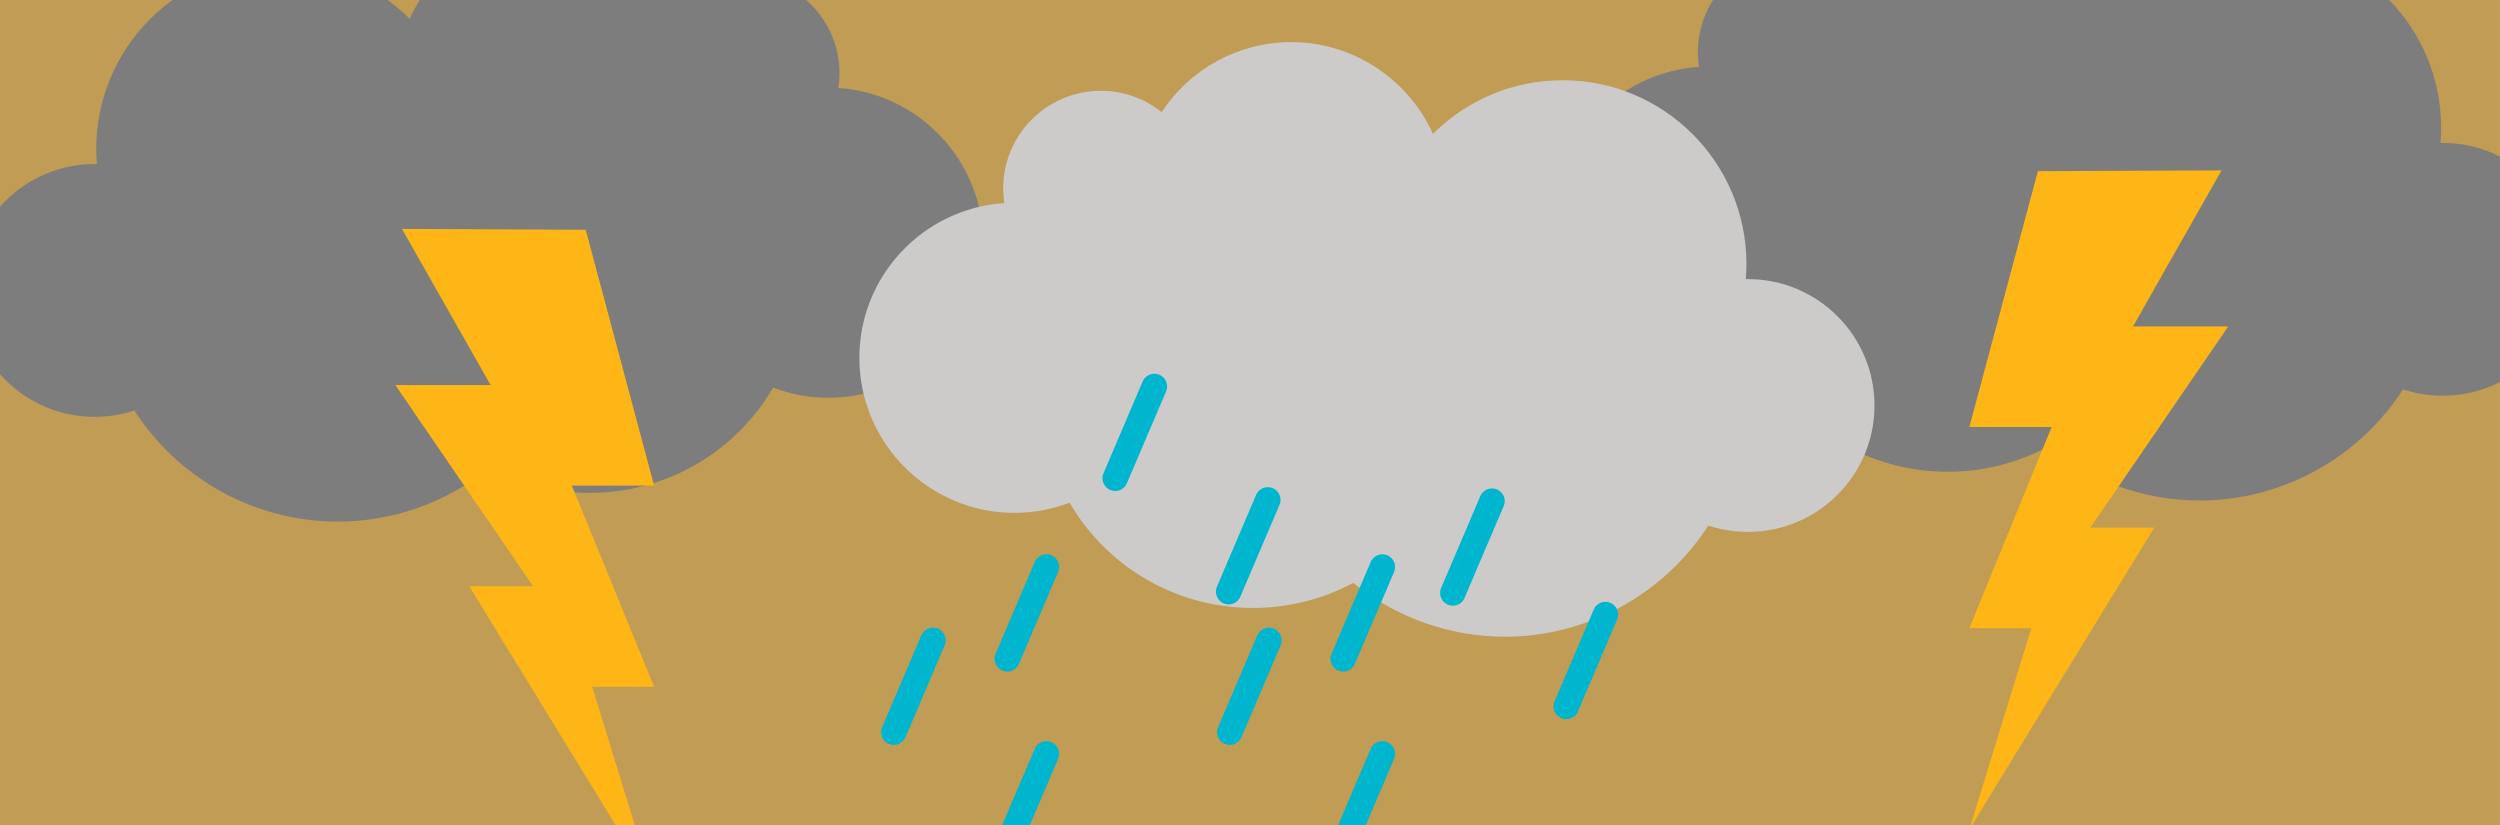
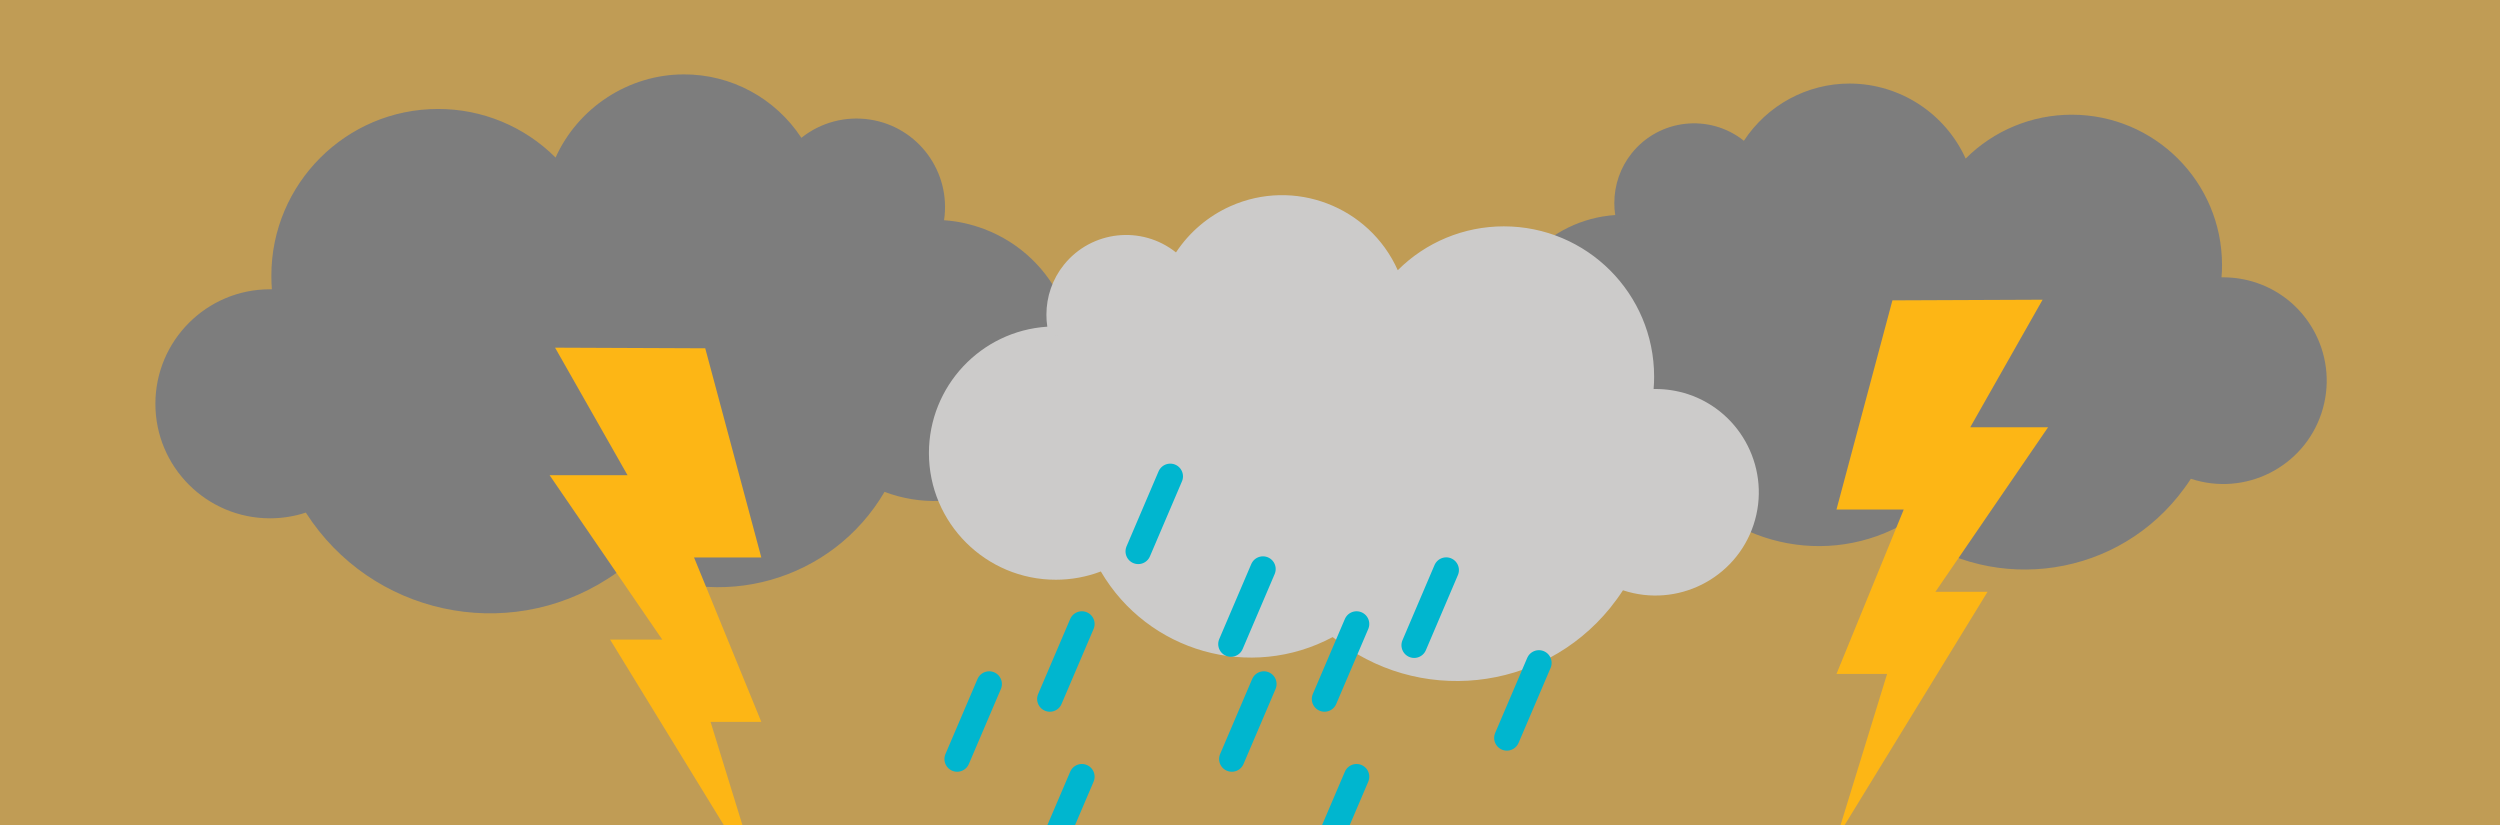
- <svg xmlns="http://www.w3.org/2000/svg" xmlns:xlink="http://www.w3.org/1999/xlink" version="1.1" x="0px" y="0px" viewBox="0 0 1966 648" style="enable-background:new 0 0 1966 648;" xml:space="preserve">
+ <svg xmlns="http://www.w3.org/2000/svg" version="1.1" id="Layer_1" x="0px" y="0px" viewBox="0 0 1966 648" style="enable-background:new 0 0 1966 648;" xml:space="preserve">
  <style type="text/css">
- 	.st0{fill:#00B6CF;}
- 	.st1{fill:#C09C55;}
+ 	.st0{fill:#C09C55;}
+ 	.st1{fill:#7D7D7D;}
	.st2{fill:#FDB615;}
- 	.st3{fill:#5E54A4;}
- 	.st4{fill:#DF1C4D;}
- 	.st5{fill:#4C4D4D;}
- 	.st6{fill:#7D7D7D;}
- 	.st7{fill:#4F3613;}
- 	.st8{fill:#010101;}
- 	.st9{fill:#B1E1EB;}
- 	.st10{fill:#60CAE6;}
- 	.st11{clip-path:url(#SVGID_2_);fill:#FFFFFF;}
- 	.st12{clip-path:url(#SVGID_4_);fill:#FFFFFF;}
- 	.st13{clip-path:url(#SVGID_6_);fill:#FFFFFF;}
- 	.st14{clip-path:url(#SVGID_8_);fill:#FFFFFF;}
- 	.st15{clip-path:url(#SVGID_10_);fill:#FFFFFF;}
- 	.st16{clip-path:url(#SVGID_12_);fill:#FFFFFF;}
- 	.st17{clip-path:url(#SVGID_14_);fill:#FFFFFF;}
- 	.st18{clip-path:url(#SVGID_16_);fill:#FFFFFF;}
- 	.st19{clip-path:url(#SVGID_18_);fill:#FFFFFF;}
- 	.st20{fill:#FFFFFF;}
- 	.st21{clip-path:url(#SVGID_20_);fill:#4C4D4D;}
- 	.st22{fill:#CCCBCA;}
- 	.st23{fill:#1D2959;}
- 	.st24{fill:none;stroke:#000000;stroke-width:8;stroke-linecap:round;stroke-linejoin:round;stroke-miterlimit:10;}
- 	.st25{clip-path:url(#SVGID_22_);}
- 	.st26{fill:#F8971D;}
- 	.st27{clip-path:url(#SVGID_22_);fill:#DF1C4D;}
- 	.st28{clip-path:url(#SVGID_22_);fill:#5E54A4;}
- 	.st29{clip-path:url(#SVGID_24_);}
- 	.st30{clip-path:url(#SVGID_24_);fill:#F8971D;}
- 	.st31{fill:#2CBAA8;}
- 	.st32{clip-path:url(#SVGID_24_);fill:#DF1C4D;}
- 	.st33{fill:#009444;}
- 	.st34{fill:#8DC63F;}
- 	.st35{fill-rule:evenodd;clip-rule:evenodd;fill:#FDB615;}
- 	.st36{clip-path:url(#SVGID_26_);}
- 	.st37{clip-path:url(#SVGID_26_);fill:#00B6CF;}
- 	.st38{clip-path:url(#SVGID_28_);}
- 	.st39{clip-path:url(#SVGID_28_);fill:#FDB615;}
- 	.st40{fill:#00B6CF;stroke:#00B6CF;stroke-width:20;stroke-linecap:round;stroke-miterlimit:10;}
- 	.st41{fill:#F78F1E;}
- 	.st42{fill:none;stroke:#DF1C4D;stroke-miterlimit:10;}
- 	.st43{fill:#00A9BF;}
- 	.st44{fill:#058FB3;}
- 	.st45{fill:#FDF391;}
- 	.st46{fill:#C1D730;}
- 	.st47{fill:#FCEC13;}
- 	.st48{fill:#FBD81C;}
- 	.st49{fill:#11AE55;}
- 	.st50{fill:#0FA84C;}
- 	.st51{fill:#EC5283;}
- 	.st52{fill:#EF3F3B;}
- 	.st53{fill:#F04B39;}
- 	.st54{fill:#D9E25A;}
- 	.st55{fill:#F99D2B;}
- 	.st56{fill:#FCD502;}
- 	.st57{fill:#EE5963;}
- 	.st58{fill:#65CBE6;}
+ 	.st3{fill:none;stroke:#00B6CF;stroke-width:20;stroke-linecap:round;stroke-miterlimit:10;}
+ 	.st4{fill:#CCCBCA;}
</style>
-   <g id="Layer_1">
-     <rect x="-63.5" y="-74.1" class="st1" width="2103.6" height="784.4" />
+   <g>
+     <rect x="-63.5" y="-74.1" class="st0" width="2103.6" height="784.3" />
  </g>
-   <g id="_x30_1_x5F_RUBBLE">
- </g>
-   <g id="_x30_2_x5F_COUGHING">
-     <g>
-       <defs>
-         <rect id="SVGID_19_" x="-2254" y="-71.7" width="2103.6" height="784.4" />
-       </defs>
-       <clipPath id="SVGID_2_">
-         <use xlink:href="#SVGID_19_" style="overflow:visible;" />
-       </clipPath>
-       <path style="clip-path:url(#SVGID_2_);fill:#4C4D4D;" d="M-1178.2,357.2c0,113.4,92.2,205.6,205.6,205.6    c25.3,0,49.9-4.5,73.2-13.4C-848.8,635.9-756.8,689-656,689c46.5,0,92.1-11.5,132.8-33.2c56.8,46.1,127.9,71.3,201.3,71.3    c108.8,0,210.8-56.1,269.4-147.3c16.9,5.6,34.6,8.5,52.7,8.5c92.4,0,167.6-75.2,167.6-167.6c0-92.4-75.2-167.6-167.6-167.6    c-1,0-2,0-3.1,0c0.5-6.7,0.8-13.4,0.8-20.1C-2,98.7-111.3-10.6-245.7-10.6c-65.1,0-126.5,25.6-172.1,71.1    C-450.5-12.3-524.3-61.3-605.5-61.3c-69.9,0-134.2,35.1-172,92.9c-22.8-18.2-51.3-28.3-80.8-28.3c-71.4,0-129.5,58.1-129.5,129.5    c0,6.5,0.5,13,1.4,19.3C-1093.3,159.2-1178.2,248.5-1178.2,357.2z M-967.4,166.7c-1.7,0-3.4,0.1-5.1,0.1c1.5,0,3-0.1,4.6-0.1    C-967.8,166.7-967.6,166.7-967.4,166.7z" />
-     </g>
+   <g id="_09_WEATHER">
+     <path class="st1" d="M742.4,173.2c5.7-38-20.4-73.5-58.4-79.2c-19.2-2.9-38.7,2.3-53.8,14.4c-20.4-31.2-55.2-50-92.4-49.9   c-43.6,0-83.3,26.3-100.9,65.4c-24.5-24.5-57.8-38.3-92.5-38.2c-72.2,0-131,58.8-131,131c0,3.6,0.1,7.2,0.4,10.8h-1.6   c-49.7,0-90,40.4-90,90.1c0,49.7,40.4,90,90.1,90c9.6,0,19.1-1.5,28.2-4.5c51.2,80,157.6,103.3,237.5,52   c5.4-3.4,10.5-7.2,15.5-11.2c71.8,38.3,161,13.1,202.1-57.1c57.1,21.6,120.9-7.1,142.5-64.2c21.6-57.1-7.1-120.9-64.2-142.5   C763.8,176.3,753.2,173.9,742.4,173.2z M732.5,181.1c0.8,0,1.6,0.1,2.5,0.1c-0.9,0-1.8-0.1-2.8-0.1L732.5,181.1z" />
+     <polygon class="st2" points="554.6,273.9 598.7,438.4 545.8,438.4 598.7,567.7 558.8,567.7 598.7,697 479.8,503 520.8,503    432.2,373.7 493.5,373.7 436.5,273.4  " />
+     <path class="st1" d="M1177.2,268.6c0,55.1,44.7,99.7,99.9,99.7c12.1,0,24-2.2,35.3-6.5c37.1,63.4,117.6,86.1,182.3,51.5   c66.6,53.9,164.2,43.7,218.1-22.9c3.6-4.5,7-9.1,10.1-13.9c42.6,14.1,88.6-9,102.7-51.6s-9-88.6-51.6-102.7   c-8.2-2.7-16.9-4.1-25.5-4.1h-1.5c0.3-3.2,0.4-6.5,0.4-9.7c0-65.3-52.9-118.2-118.2-118.2c-31.3,0-61.3,12.4-83.4,34.5   c-16.2-35.7-51.7-58.8-91-59c-33.6-0.1-65,16.9-83.4,45c-27.1-21.6-66.6-17.2-88.2,9.8c-8.9,11.1-13.7,24.9-13.7,39.2   c0,3.1,0.2,6.3,0.7,9.4C1217.8,172.7,1177.2,216.2,1177.2,268.6z M1279.3,176.3c-0.8,0-1.6,0.1-2.5,0.1c0.8,0,1.5-0.1,2.2-0.1   H1279.3z" />
+     <polygon class="st2" points="1488.2,236.2 1444.2,400.7 1497.1,400.7 1444.2,530 1484,530 1444.2,659.3 1563,465.4 1522,465.4    1610.6,336 1549.4,336 1606.3,235.7  " />
+     <line class="st3" x1="850.8" y1="490.7" x2="825.6" y2="549.7" />
+     <line class="st3" x1="850.8" y1="610.8" x2="825.6" y2="669.8" />
+     <line class="st3" x1="777.9" y1="537.9" x2="752.7" y2="596.9" />
+     <line class="st3" x1="1066.8" y1="610.8" x2="1041.6" y2="669.8" />
+     <line class="st3" x1="993.9" y1="537.9" x2="968.7" y2="596.9" />
+     <path class="st4" d="M730.5,356.2c0,55.1,44.7,99.7,99.8,99.7c12.1,0,24.1-2.2,35.4-6.5c37.1,63.4,117.6,86.2,182.3,51.6   c66.6,53.9,164.2,43.6,218.2-22.9c3.6-4.5,7-9.1,10.1-13.9c42.6,14.1,88.6-9,102.7-51.5s-9-88.6-51.5-102.7   c-8.3-2.7-16.9-4.1-25.6-4.1h-1.5c0.3-3.2,0.4-6.5,0.4-9.7c0-65.3-52.9-118.2-118.2-118.2c-31.3,0-61.3,12.4-83.4,34.5   c-22.5-50.3-81.5-72.8-131.7-50.3c-17.4,7.8-32.2,20.4-42.7,36.3c-27.1-21.6-66.6-17.2-88.2,9.8c-8.9,11.1-13.7,24.9-13.7,39.2   c0,3.1,0.2,6.3,0.7,9.4C771.2,260.3,730.6,303.8,730.5,356.2z M832.7,263.8c-0.8,0-1.7,0.1-2.5,0.1c0.8,0,1.5-0.1,2.2-0.1   L832.7,263.8z" />
+     <line class="st3" x1="1066.8" y1="490.7" x2="1041.6" y2="549.7" />
+     <line class="st3" x1="993.2" y1="447.5" x2="968" y2="506.5" />
+     <line class="st3" x1="920.3" y1="374.6" x2="895.1" y2="433.6" />
+     <line class="st3" x1="1210.2" y1="521.3" x2="1185" y2="580.3" />
+     <line class="st3" x1="1137.3" y1="448.3" x2="1112.1" y2="507.4" />
  </g>
-   <g id="_x30_3_x5F_THIRSTY">
- </g>
-   <g id="_x30_4_x5F_HUNGRY">
- </g>
-   <g id="_x30_5_x5F_FIRSTAID">
- </g>
-   <g id="_x30_6_x5F_LOST_PET">
- </g>
-   <g id="_x30_7_x5F_CHILLY">
- </g>
-   <g id="_x30_8_x5F_CAUGHT_IN_CRACK">
- </g>
-   <g id="_x30_9_x5F_WEATHER">
-     <path class="st6" d="M659.3,69.2c0.6-3.8,0.9-7.6,0.9-11.5c0-42.3-34.4-76.8-76.8-76.8c-17.5,0-34.4,6-47.9,16.8   c-22.4-34.2-60.5-55.1-102-55.1c-48.1,0-91.9,29-111.3,72.2c-27-27-63.4-42.2-102-42.2c-79.7,0-144.5,64.8-144.5,144.5   c0,4,0.2,7.9,0.5,11.9c-0.6,0-1.2,0-1.8,0c-54.8,0-99.4,44.6-99.4,99.4c0,54.8,44.6,99.4,99.4,99.4c10.7,0,21.2-1.7,31.3-5   c34.7,54.1,95.2,87.4,159.8,87.4c43.6,0,85.7-15,119.4-42.3c24.1,12.9,51.2,19.7,78.8,19.7c59.8,0,114.3-31.5,144.3-82.8   c13.8,5.3,28.4,8,43.4,8c67.2,0,121.9-54.7,121.9-121.9C773,126.4,722.7,73.4,659.3,69.2z M648.4,77.9c0.9,0,1.8,0.1,2.7,0.1   c-1,0-2-0.1-3-0.1C648.2,77.9,648.3,77.9,648.4,77.9z" />
-     <g>
-       <polygon class="st2" points="460.6,180.7 514.4,381.9 449.7,381.9 514.4,540.1 465.7,540.1 514.4,698.3 369,461 419.2,461     310.9,302.8 385.8,302.8 316.1,180   " />
-     </g>
-     <path class="st6" d="M1222.1,174.3c0,67.2,54.7,121.9,121.9,121.9c15,0,29.6-2.7,43.4-8c30,51.3,84.5,82.8,144.3,82.8   c27.6,0,54.6-6.8,78.8-19.7c33.7,27.3,75.8,42.3,119.4,42.3c64.5,0,125-33.3,159.8-87.4c10,3.3,20.5,5,31.3,5   c54.8,0,99.4-44.6,99.4-99.4c0-54.8-44.6-99.4-99.4-99.4c-0.6,0-1.2,0-1.8,0c0.3-4,0.5-7.9,0.5-11.9c0-79.7-64.8-144.5-144.5-144.5   c-38.6,0-75,15.2-102,42.2c-19.4-43.2-63.2-72.2-111.3-72.2c-41.5,0-79.6,20.8-102,55.1c-13.5-10.8-30.4-16.8-47.9-16.8   c-42.3,0-76.8,34.4-76.8,76.8c0,3.9,0.3,7.7,0.9,11.5C1272.4,56.8,1222.1,109.8,1222.1,174.3z M1347.1,61.3c-1,0-2,0.1-3,0.1   c0.9,0,1.8-0.1,2.7-0.1C1346.8,61.3,1347,61.3,1347.1,61.3z" />
-     <g>
-       <polygon class="st2" points="1602.6,134.6 1548.7,335.8 1613.4,335.8 1548.7,494 1597.4,494 1548.7,652.2 1694.1,414.9     1643.9,414.9 1752.3,256.7 1677.4,256.7 1747,134   " />
-     </g>
-     <line class="st40" x1="822.9" y1="445.9" x2="792.1" y2="518.1" />
-     <line class="st40" x1="822.9" y1="592.8" x2="792.1" y2="665" />
-     <line class="st40" x1="733.7" y1="503.6" x2="702.9" y2="575.8" />
-     <line class="st40" x1="1087.1" y1="592.8" x2="1056.3" y2="665" />
-     <line class="st40" x1="997.9" y1="503.6" x2="967.1" y2="575.8" />
-     <path class="st22" d="M675.8,281.4c0,67.2,54.7,121.9,121.9,121.9c15,0,29.6-2.7,43.4-8c30,51.3,84.5,82.8,144.3,82.8   c27.6,0,54.6-6.8,78.8-19.7c33.7,27.3,75.8,42.3,119.4,42.3c64.5,0,125-33.3,159.8-87.4c10,3.3,20.5,5,31.3,5   c54.8,0,99.4-44.6,99.4-99.4c0-54.8-44.6-99.4-99.4-99.4c-0.6,0-1.2,0-1.8,0c0.3-4,0.5-7.9,0.5-11.9c0-79.7-64.8-144.5-144.5-144.5   c-38.6,0-75,15.2-102,42.2c-19.4-43.2-63.2-72.2-111.3-72.2c-41.5,0-79.6,20.8-102,55.1c-13.5-10.8-30.4-16.8-47.9-16.8   c-42.3,0-76.8,34.4-76.8,76.8c0,3.9,0.3,7.7,0.9,11.5C726.1,163.9,675.8,216.9,675.8,281.4z M800.8,168.4c-1,0-2,0.1-3,0.1   c0.9,0,1.8-0.1,2.7-0.1C800.5,168.4,800.7,168.4,800.8,168.4z" />
-     <line class="st40" x1="1087.1" y1="445.9" x2="1056.3" y2="518.1" />
-     <line class="st40" x1="997" y1="393.1" x2="966.2" y2="465.3" />
-     <line class="st40" x1="907.8" y1="303.9" x2="877" y2="376.1" />
-     <line class="st40" x1="1262.5" y1="483.3" x2="1231.7" y2="555.5" />
-     <line class="st40" x1="1173.3" y1="394.1" x2="1142.5" y2="466.3" />
-   </g>
-   <g id="_x31_0_x5F_FIRES">
- </g>
</svg>
